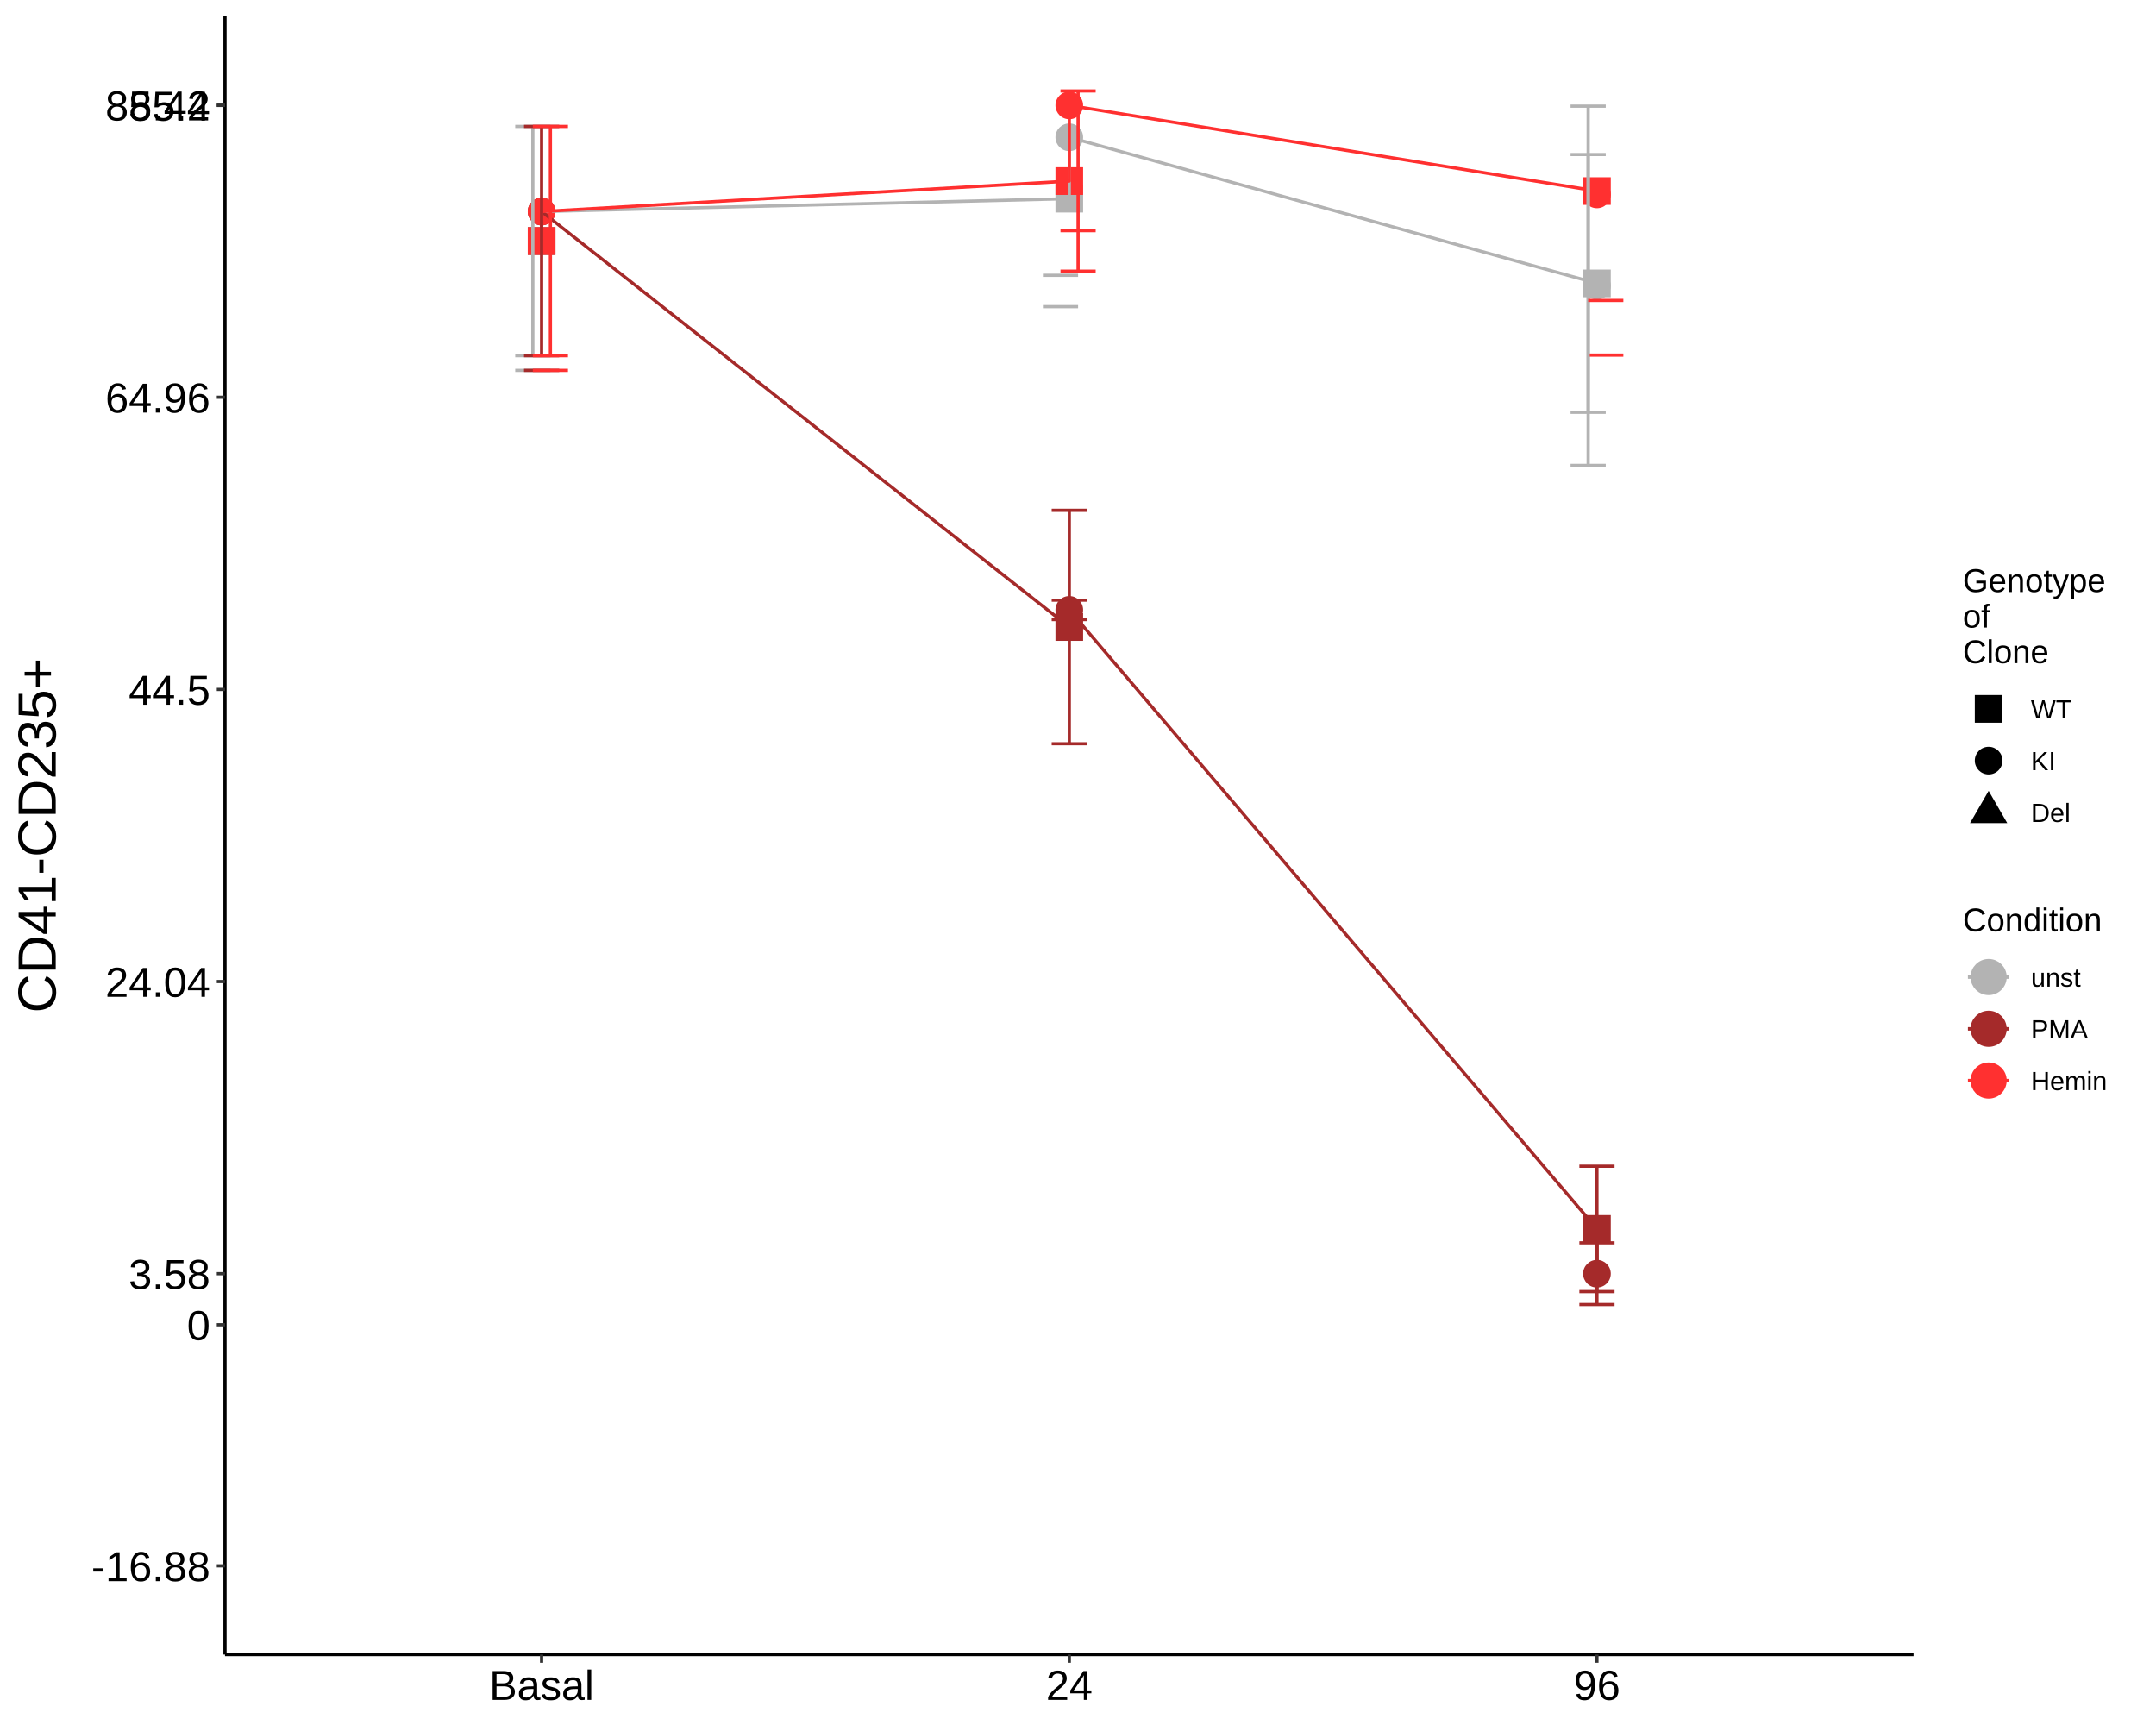
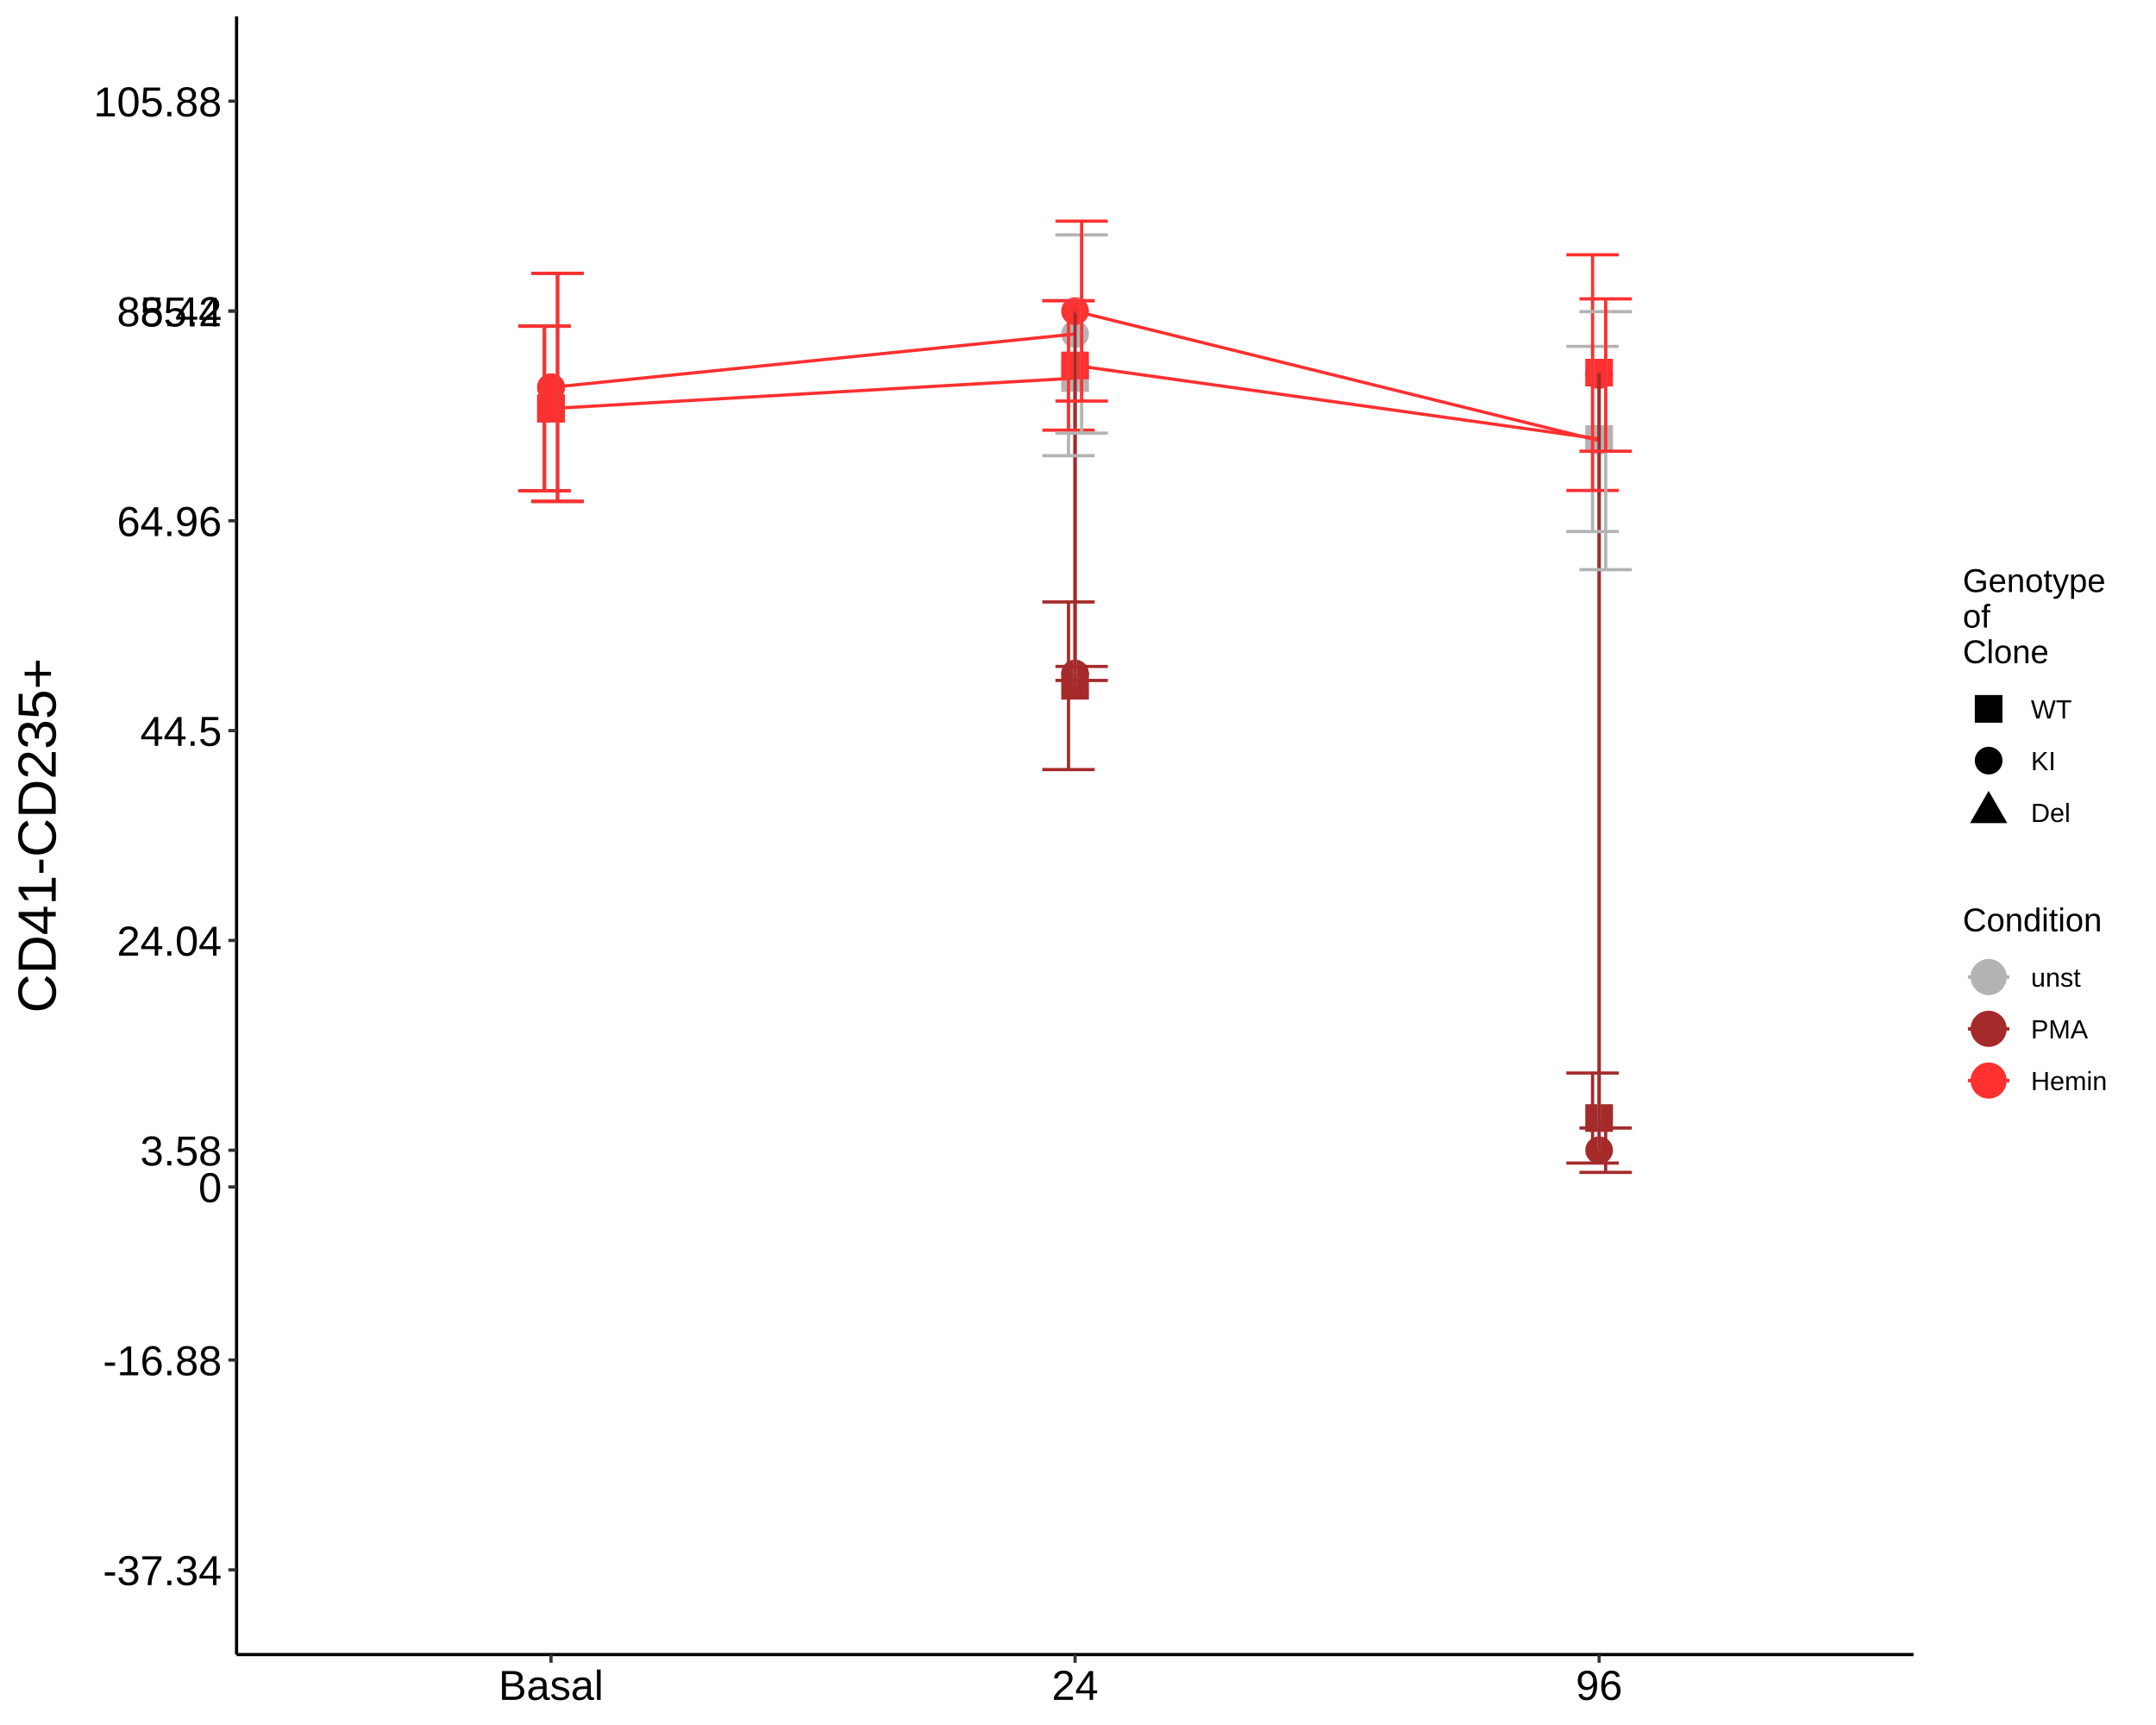
<svg xmlns="http://www.w3.org/2000/svg" class="svglite" width="720.00pt" height="576.00pt" viewBox="0 0 720.00 576.00">
  <defs>
    <style type="text/css">
    .svglite line, .svglite polyline, .svglite polygon, .svglite path, .svglite rect, .svglite circle {
      fill: none;
      stroke: #000000;
      stroke-linecap: round;
      stroke-linejoin: round;
      stroke-miterlimit: 10.00;
    }
  </style>
  </defs>
  <rect width="100%" height="100%" style="stroke: none; fill: #FFFFFF;" />
  <defs>
    <clipPath id="cpMC4wMHw3MjAuMDB8MC4wMHw1NzYuMDA=">
      <rect x="0.00" y="0.00" width="720.00" height="576.00" />
    </clipPath>
  </defs>
  <g clip-path="url(#cpMC4wMHw3MjAuMDB8MC4wMHw1NzYuMDA=)">
-     <rect x="0" y="0.00" width="720.00" height="576.00" style="stroke-width: 1.07; stroke: #FFFFFF; fill: #FFFFFF;" />
+     <rect x="0.00" y="0.00" width="720.00" height="576.00" style="stroke-width: 1.07; stroke: #FFFFFF; fill: #FFFFFF;" />
  </g>
  <defs>
-     <clipPath id="cpNzUuMTR8NjM5LjAzfDUuNDh8NTUyLjQ4">
-       <rect x="75.14" y="5.48" width="563.89" height="547.00" />
+     <clipPath id="cpNzkuMDB8NjM5LjAzfDUuNDh8NTUyLjQ4">
+       <rect x="79.00" y="5.48" width="560.03" height="547.00" />
    </clipPath>
  </defs>
-   <g clip-path="url(#cpNzUuMTR8NjM5LjAzfDUuNDh8NTUyLjQ4)">
-     <rect x="75.14" y="5.48" width="563.89" height="547.00" style="stroke-width: 1.07; stroke: none; fill: #FFFFFF;" />
-     <polygon points="176.25,85.10 185.49,85.10 185.49,75.87 176.25,75.87 " style="stroke-width: 2.83; stroke: none; fill: #B3B3B3;" />
-     <polygon points="352.47,70.96 361.71,70.96 361.71,61.72 352.47,61.72 " style="stroke-width: 2.83; stroke: none; fill: #B3B3B3;" />
-     <polygon points="528.69,99.25 537.92,99.25 537.92,90.01 528.69,90.01 " style="stroke-width: 2.83; stroke: none; fill: #B3B3B3;" />
-     <polygon points="176.25,85.10 185.49,85.10 185.49,75.87 176.25,75.87 " style="stroke-width: 2.83; stroke: none; fill: #A52A2A;" />
-     <polygon points="352.47,213.99 361.71,213.99 361.71,204.75 352.47,204.75 " style="stroke-width: 2.83; stroke: none; fill: #A52A2A;" />
-     <polygon points="528.69,414.96 537.92,414.96 537.92,405.73 528.69,405.73 " style="stroke-width: 2.83; stroke: none; fill: #A52A2A;" />
-     <polygon points="176.25,85.10 185.49,85.10 185.49,75.87 176.25,75.87 " style="stroke-width: 2.83; stroke: none; fill: #FF3030;" />
-     <polygon points="352.47,65.08 361.71,65.08 361.71,55.84 352.47,55.84 " style="stroke-width: 2.83; stroke: none; fill: #FF3030;" />
-     <polygon points="528.69,68.41 537.92,68.41 537.92,59.18 528.69,59.18 " style="stroke-width: 2.83; stroke: none; fill: #FF3030;" />
-     <circle cx="180.87" cy="70.63" r="4.62" style="stroke-width: 2.83; stroke: none; fill: #B3B3B3;" />
-     <circle cx="357.09" cy="45.84" r="4.62" style="stroke-width: 2.83; stroke: none; fill: #B3B3B3;" />
-     <circle cx="533.30" cy="95.42" r="4.62" style="stroke-width: 2.83; stroke: none; fill: #B3B3B3;" />
-     <circle cx="180.87" cy="70.63" r="4.62" style="stroke-width: 2.83; stroke: none; fill: #A52A2A;" />
-     <circle cx="357.09" cy="203.65" r="4.62" style="stroke-width: 2.83; stroke: none; fill: #A52A2A;" />
-     <circle cx="533.30" cy="425.30" r="4.62" style="stroke-width: 2.83; stroke: none; fill: #A52A2A;" />
-     <circle cx="180.87" cy="70.63" r="4.62" style="stroke-width: 2.83; stroke: none; fill: #FF3030;" />
-     <circle cx="357.09" cy="35.19" r="4.62" style="stroke-width: 2.83; stroke: none; fill: #FF3030;" />
-     <circle cx="533.30" cy="64.91" r="4.62" style="stroke-width: 2.83; stroke: none; fill: #FF3030;" />
-     <polyline points="180.87,80.48 180.87,70.63 357.09,66.34 357.09,45.84 533.30,94.63 533.30,95.42 " style="stroke-width: 1.07; stroke: #B3B3B3; stroke-linecap: butt;" />
-     <polyline points="180.87,80.48 180.87,70.63 357.09,209.37 357.09,203.65 533.30,410.34 533.30,425.30 " style="stroke-width: 1.07; stroke: #A52A2A; stroke-linecap: butt;" />
-     <polyline points="180.87,80.48 180.87,70.63 357.09,60.46 357.09,35.19 533.30,63.80 533.30,64.91 " style="stroke-width: 1.07; stroke: #FF3030; stroke-linecap: butt;" />
-     <polyline points="172.06,42.20 183.81,42.20 " style="stroke-width: 1.07; stroke: #B3B3B3; stroke-linecap: butt;" />
-     <polyline points="177.94,42.20 177.94,118.77 " style="stroke-width: 1.07; stroke: #B3B3B3; stroke-linecap: butt;" />
-     <polyline points="172.06,118.77 183.81,118.77 " style="stroke-width: 1.07; stroke: #B3B3B3; stroke-linecap: butt;" />
-     <polyline points="348.28,102.40 360.03,102.40 " style="stroke-width: 1.07; stroke: #B3B3B3; stroke-linecap: butt;" />
-     <polyline points="524.49,51.60 536.24,51.60 " style="stroke-width: 1.07; stroke: #B3B3B3; stroke-linecap: butt;" />
-     <polyline points="530.37,51.60 530.37,137.66 " style="stroke-width: 1.07; stroke: #B3B3B3; stroke-linecap: butt;" />
-     <polyline points="524.49,137.66 536.24,137.66 " style="stroke-width: 1.07; stroke: #B3B3B3; stroke-linecap: butt;" />
-     <polyline points="175.00,42.20 186.75,42.20 " style="stroke-width: 1.07; stroke: #A52A2A; stroke-linecap: butt;" />
-     <polyline points="180.87,42.20 180.87,118.77 " style="stroke-width: 1.07; stroke: #A52A2A; stroke-linecap: butt;" />
-     <polyline points="175.00,118.77 186.75,118.77 " style="stroke-width: 1.07; stroke: #A52A2A; stroke-linecap: butt;" />
-     <polyline points="351.21,170.40 362.96,170.40 " style="stroke-width: 1.07; stroke: #A52A2A; stroke-linecap: butt;" />
-     <polyline points="357.09,170.40 357.09,248.34 " style="stroke-width: 1.07; stroke: #A52A2A; stroke-linecap: butt;" />
-     <polyline points="351.21,248.34 362.96,248.34 " style="stroke-width: 1.07; stroke: #A52A2A; stroke-linecap: butt;" />
-     <polyline points="527.43,389.42 539.18,389.42 " style="stroke-width: 1.07; stroke: #A52A2A; stroke-linecap: butt;" />
-     <polyline points="533.30,389.42 533.30,431.27 " style="stroke-width: 1.07; stroke: #A52A2A; stroke-linecap: butt;" />
-     <polyline points="527.43,431.27 539.18,431.27 " style="stroke-width: 1.07; stroke: #A52A2A; stroke-linecap: butt;" />
-     <polyline points="177.94,42.20 189.68,42.20 " style="stroke-width: 1.07; stroke: #FF3030; stroke-linecap: butt;" />
-     <polyline points="183.81,42.20 183.81,118.77 " style="stroke-width: 1.07; stroke: #FF3030; stroke-linecap: butt;" />
-     <polyline points="177.94,118.77 189.68,118.77 " style="stroke-width: 1.07; stroke: #FF3030; stroke-linecap: butt;" />
-     <polyline points="354.15,30.38 365.90,30.38 " style="stroke-width: 1.07; stroke: #FF3030; stroke-linecap: butt;" />
-     <polyline points="360.03,30.38 360.03,90.54 " style="stroke-width: 1.07; stroke: #FF3030; stroke-linecap: butt;" />
-     <polyline points="354.15,90.54 365.90,90.54 " style="stroke-width: 1.07; stroke: #FF3030; stroke-linecap: butt;" />
-     <polyline points="530.37,118.58 542.12,118.58 " style="stroke-width: 1.07; stroke: #FF3030; stroke-linecap: butt;" />
-     <polyline points="172.06,123.66 183.81,123.66 " style="stroke-width: 1.07; stroke: #B3B3B3; stroke-linecap: butt;" />
-     <polyline points="348.28,91.93 360.03,91.93 " style="stroke-width: 1.07; stroke: #B3B3B3; stroke-linecap: butt;" />
-     <polyline points="524.49,35.44 536.24,35.44 " style="stroke-width: 1.07; stroke: #B3B3B3; stroke-linecap: butt;" />
-     <polyline points="530.37,35.44 530.37,155.40 " style="stroke-width: 1.07; stroke: #B3B3B3; stroke-linecap: butt;" />
-     <polyline points="524.49,155.40 536.24,155.40 " style="stroke-width: 1.07; stroke: #B3B3B3; stroke-linecap: butt;" />
-     <polyline points="175.00,123.66 186.75,123.66 " style="stroke-width: 1.07; stroke: #A52A2A; stroke-linecap: butt;" />
-     <polyline points="351.21,200.40 362.96,200.40 " style="stroke-width: 1.07; stroke: #A52A2A; stroke-linecap: butt;" />
-     <polyline points="357.09,200.40 357.09,206.89 " style="stroke-width: 1.07; stroke: #A52A2A; stroke-linecap: butt;" />
-     <polyline points="351.21,206.89 362.96,206.89 " style="stroke-width: 1.07; stroke: #A52A2A; stroke-linecap: butt;" />
-     <polyline points="527.43,415.00 539.18,415.00 " style="stroke-width: 1.07; stroke: #A52A2A; stroke-linecap: butt;" />
-     <polyline points="533.30,415.00 533.30,435.60 " style="stroke-width: 1.07; stroke: #A52A2A; stroke-linecap: butt;" />
-     <polyline points="527.43,435.60 539.18,435.60 " style="stroke-width: 1.07; stroke: #A52A2A; stroke-linecap: butt;" />
-     <polyline points="177.94,123.66 189.68,123.66 " style="stroke-width: 1.07; stroke: #FF3030; stroke-linecap: butt;" />
-     <polyline points="354.15,77.01 365.90,77.01 " style="stroke-width: 1.07; stroke: #FF3030; stroke-linecap: butt;" />
-     <polyline points="530.37,100.32 542.12,100.32 " style="stroke-width: 1.07; stroke: #FF3030; stroke-linecap: butt;" />
+   <g clip-path="url(#cpNzkuMDB8NjM5LjAzfDUuNDh8NTUyLjQ4)">
+     <rect x="79.00" y="5.48" width="560.03" height="547.00" style="stroke-width: 1.07; stroke: none; fill: #FFFFFF;" />
+     <polygon points="179.39,141.03 188.63,141.03 188.63,131.80 179.39,131.80 " style="stroke-width: 2.83; stroke: none; fill: #B3B3B3;" />
+     <polygon points="354.40,130.87 363.64,130.87 363.64,121.64 354.40,121.64 " style="stroke-width: 2.83; stroke: none; fill: #B3B3B3;" />
+     <polygon points="529.41,151.19 538.65,151.19 538.65,141.96 529.41,141.96 " style="stroke-width: 2.83; stroke: none; fill: #B3B3B3;" />
+     <polygon points="179.39,141.03 188.63,141.03 188.63,131.80 179.39,131.80 " style="stroke-width: 2.83; stroke: none; fill: #A52A2A;" />
+     <polygon points="354.40,233.60 363.64,233.60 363.64,224.37 354.40,224.37 " style="stroke-width: 2.83; stroke: none; fill: #A52A2A;" />
+     <polygon points="529.41,377.95 538.65,377.95 538.65,368.71 529.41,368.71 " style="stroke-width: 2.83; stroke: none; fill: #A52A2A;" />
+     <polygon points="179.39,141.03 188.63,141.03 188.63,131.80 179.39,131.80 " style="stroke-width: 2.83; stroke: none; fill: #FF3030;" />
+     <polygon points="354.40,126.65 363.64,126.65 363.64,117.42 354.40,117.42 " style="stroke-width: 2.83; stroke: none; fill: #FF3030;" />
+     <polygon points="529.41,129.05 538.65,129.05 538.65,119.81 529.41,119.81 " style="stroke-width: 2.83; stroke: none; fill: #FF3030;" />
+     <circle cx="184.01" cy="129.34" r="4.62" style="stroke-width: 2.83; stroke: none; fill: #B3B3B3;" />
+     <circle cx="359.02" cy="111.53" r="4.62" style="stroke-width: 2.83; stroke: none; fill: #B3B3B3;" />
+     <circle cx="534.03" cy="147.14" r="4.62" style="stroke-width: 2.83; stroke: none; fill: #B3B3B3;" />
+     <circle cx="184.01" cy="129.34" r="4.62" style="stroke-width: 2.83; stroke: none; fill: #A52A2A;" />
+     <circle cx="359.02" cy="224.88" r="4.62" style="stroke-width: 2.83; stroke: none; fill: #A52A2A;" />
+     <circle cx="534.03" cy="384.07" r="4.62" style="stroke-width: 2.83; stroke: none; fill: #A52A2A;" />
+     <circle cx="184.01" cy="129.34" r="4.62" style="stroke-width: 2.83; stroke: none; fill: #FF3030;" />
+     <circle cx="359.02" cy="103.88" r="4.62" style="stroke-width: 2.83; stroke: none; fill: #FF3030;" />
+     <circle cx="534.03" cy="125.23" r="4.62" style="stroke-width: 2.83; stroke: none; fill: #FF3030;" />
+     <line x1="184.01" y1="136.42" x2="184.01" y2="136.42" style="stroke-width: 1.07; stroke: #B3B3B3; stroke-linecap: butt;" />
+     <line x1="184.01" y1="136.42" x2="184.01" y2="136.42" style="stroke-width: 1.07; stroke: #A52A2A; stroke-linecap: butt;" />
+     <line x1="184.01" y1="136.42" x2="359.02" y2="126.26" style="stroke-width: 1.07; stroke: #FF3030; stroke-linecap: butt;" />
+     <line x1="359.02" y1="126.26" x2="359.02" y2="228.98" style="stroke-width: 1.07; stroke: #B3B3B3; stroke-linecap: butt;" />
+     <line x1="359.02" y1="228.98" x2="359.02" y2="122.03" style="stroke-width: 1.07; stroke: #A52A2A; stroke-linecap: butt;" />
+     <line x1="359.02" y1="122.03" x2="534.03" y2="146.57" style="stroke-width: 1.07; stroke: #FF3030; stroke-linecap: butt;" />
+     <line x1="534.03" y1="146.57" x2="534.03" y2="373.33" style="stroke-width: 1.07; stroke: #B3B3B3; stroke-linecap: butt;" />
+     <line x1="534.03" y1="373.33" x2="534.03" y2="124.43" style="stroke-width: 1.07; stroke: #A52A2A; stroke-linecap: butt;" />
+     <line x1="184.01" y1="129.34" x2="184.01" y2="129.34" style="stroke-width: 1.07; stroke: #B3B3B3; stroke-linecap: butt;" />
+     <line x1="184.01" y1="129.34" x2="184.01" y2="129.34" style="stroke-width: 1.07; stroke: #A52A2A; stroke-linecap: butt;" />
+     <line x1="184.01" y1="129.34" x2="359.02" y2="111.53" style="stroke-width: 1.07; stroke: #FF3030; stroke-linecap: butt;" />
+     <line x1="359.02" y1="111.53" x2="359.02" y2="224.88" style="stroke-width: 1.07; stroke: #B3B3B3; stroke-linecap: butt;" />
+     <line x1="359.02" y1="224.88" x2="359.02" y2="103.88" style="stroke-width: 1.07; stroke: #A52A2A; stroke-linecap: butt;" />
+     <line x1="359.02" y1="103.88" x2="534.03" y2="147.14" style="stroke-width: 1.07; stroke: #FF3030; stroke-linecap: butt;" />
+     <line x1="534.03" y1="147.14" x2="534.03" y2="384.07" style="stroke-width: 1.07; stroke: #B3B3B3; stroke-linecap: butt;" />
+     <line x1="534.03" y1="384.07" x2="534.03" y2="125.23" style="stroke-width: 1.07; stroke: #A52A2A; stroke-linecap: butt;" />
+     <polyline points="173.07,108.92 190.57,108.92 " style="stroke-width: 1.07; stroke: #B3B3B3; stroke-linecap: butt;" />
+     <polyline points="181.82,108.92 181.82,163.91 " style="stroke-width: 1.07; stroke: #B3B3B3; stroke-linecap: butt;" />
+     <polyline points="173.07,163.91 190.57,163.91 " style="stroke-width: 1.07; stroke: #B3B3B3; stroke-linecap: butt;" />
+     <polyline points="348.08,100.35 365.58,100.35 " style="stroke-width: 1.07; stroke: #B3B3B3; stroke-linecap: butt;" />
+     <polyline points="356.83,100.35 356.83,152.16 " style="stroke-width: 1.07; stroke: #B3B3B3; stroke-linecap: butt;" />
+     <polyline points="348.08,152.16 365.58,152.16 " style="stroke-width: 1.07; stroke: #B3B3B3; stroke-linecap: butt;" />
+     <polyline points="523.09,115.67 540.59,115.67 " style="stroke-width: 1.07; stroke: #B3B3B3; stroke-linecap: butt;" />
+     <polyline points="531.84,115.67 531.84,177.48 " style="stroke-width: 1.07; stroke: #B3B3B3; stroke-linecap: butt;" />
+     <polyline points="523.09,177.48 540.59,177.48 " style="stroke-width: 1.07; stroke: #B3B3B3; stroke-linecap: butt;" />
+     <polyline points="173.07,108.92 190.57,108.92 " style="stroke-width: 1.07; stroke: #A52A2A; stroke-linecap: butt;" />
+     <polyline points="181.82,108.92 181.82,163.91 " style="stroke-width: 1.07; stroke: #A52A2A; stroke-linecap: butt;" />
+     <polyline points="173.07,163.91 190.57,163.91 " style="stroke-width: 1.07; stroke: #A52A2A; stroke-linecap: butt;" />
+     <polyline points="348.08,201.00 365.58,201.00 " style="stroke-width: 1.07; stroke: #A52A2A; stroke-linecap: butt;" />
+     <polyline points="356.83,201.00 356.83,256.97 " style="stroke-width: 1.07; stroke: #A52A2A; stroke-linecap: butt;" />
+     <polyline points="348.08,256.97 365.58,256.97 " style="stroke-width: 1.07; stroke: #A52A2A; stroke-linecap: butt;" />
+     <polyline points="523.09,358.30 540.59,358.30 " style="stroke-width: 1.07; stroke: #A52A2A; stroke-linecap: butt;" />
+     <polyline points="531.84,358.30 531.84,388.36 " style="stroke-width: 1.07; stroke: #A52A2A; stroke-linecap: butt;" />
+     <polyline points="523.09,388.36 540.59,388.36 " style="stroke-width: 1.07; stroke: #A52A2A; stroke-linecap: butt;" />
+     <polyline points="173.07,108.92 190.57,108.92 " style="stroke-width: 1.07; stroke: #FF3030; stroke-linecap: butt;" />
+     <polyline points="181.82,108.92 181.82,163.91 " style="stroke-width: 1.07; stroke: #FF3030; stroke-linecap: butt;" />
+     <polyline points="173.07,163.91 190.57,163.91 " style="stroke-width: 1.07; stroke: #FF3030; stroke-linecap: butt;" />
+     <polyline points="348.08,100.43 365.58,100.43 " style="stroke-width: 1.07; stroke: #FF3030; stroke-linecap: butt;" />
+     <polyline points="356.83,100.43 356.83,143.64 " style="stroke-width: 1.07; stroke: #FF3030; stroke-linecap: butt;" />
+     <polyline points="348.08,143.64 365.58,143.64 " style="stroke-width: 1.07; stroke: #FF3030; stroke-linecap: butt;" />
+     <polyline points="523.09,85.08 540.59,85.08 " style="stroke-width: 1.07; stroke: #FF3030; stroke-linecap: butt;" />
+     <polyline points="531.84,85.08 531.84,163.78 " style="stroke-width: 1.07; stroke: #FF3030; stroke-linecap: butt;" />
+     <polyline points="523.09,163.78 540.59,163.78 " style="stroke-width: 1.07; stroke: #FF3030; stroke-linecap: butt;" />
+     <polyline points="177.45,91.25 194.95,91.25 " style="stroke-width: 1.07; stroke: #B3B3B3; stroke-linecap: butt;" />
+     <polyline points="186.20,91.25 186.20,167.43 " style="stroke-width: 1.07; stroke: #B3B3B3; stroke-linecap: butt;" />
+     <polyline points="177.45,167.43 194.95,167.43 " style="stroke-width: 1.07; stroke: #B3B3B3; stroke-linecap: butt;" />
+     <polyline points="352.46,78.43 369.96,78.43 " style="stroke-width: 1.07; stroke: #B3B3B3; stroke-linecap: butt;" />
+     <polyline points="361.21,78.43 361.21,144.64 " style="stroke-width: 1.07; stroke: #B3B3B3; stroke-linecap: butt;" />
+     <polyline points="352.46,144.64 369.96,144.64 " style="stroke-width: 1.07; stroke: #B3B3B3; stroke-linecap: butt;" />
+     <polyline points="527.47,104.07 544.97,104.07 " style="stroke-width: 1.07; stroke: #B3B3B3; stroke-linecap: butt;" />
+     <polyline points="536.22,104.07 536.22,190.22 " style="stroke-width: 1.07; stroke: #B3B3B3; stroke-linecap: butt;" />
+     <polyline points="527.47,190.22 544.97,190.22 " style="stroke-width: 1.07; stroke: #B3B3B3; stroke-linecap: butt;" />
+     <polyline points="177.45,91.25 194.95,91.25 " style="stroke-width: 1.07; stroke: #A52A2A; stroke-linecap: butt;" />
+     <polyline points="186.20,91.25 186.20,167.43 " style="stroke-width: 1.07; stroke: #A52A2A; stroke-linecap: butt;" />
+     <polyline points="177.45,167.43 194.95,167.43 " style="stroke-width: 1.07; stroke: #A52A2A; stroke-linecap: butt;" />
+     <polyline points="352.46,222.54 369.96,222.54 " style="stroke-width: 1.07; stroke: #A52A2A; stroke-linecap: butt;" />
+     <polyline points="361.21,222.54 361.21,227.21 " style="stroke-width: 1.07; stroke: #A52A2A; stroke-linecap: butt;" />
+     <polyline points="352.46,227.21 369.96,227.21 " style="stroke-width: 1.07; stroke: #A52A2A; stroke-linecap: butt;" />
+     <polyline points="527.47,376.67 544.97,376.67 " style="stroke-width: 1.07; stroke: #A52A2A; stroke-linecap: butt;" />
+     <polyline points="536.22,376.67 536.22,391.47 " style="stroke-width: 1.07; stroke: #A52A2A; stroke-linecap: butt;" />
+     <polyline points="527.47,391.47 544.97,391.47 " style="stroke-width: 1.07; stroke: #A52A2A; stroke-linecap: butt;" />
+     <polyline points="177.45,91.25 194.95,91.25 " style="stroke-width: 1.07; stroke: #FF3030; stroke-linecap: butt;" />
+     <polyline points="186.20,91.25 186.20,167.43 " style="stroke-width: 1.07; stroke: #FF3030; stroke-linecap: butt;" />
+     <polyline points="177.45,167.43 194.95,167.43 " style="stroke-width: 1.07; stroke: #FF3030; stroke-linecap: butt;" />
+     <polyline points="352.46,73.85 369.96,73.85 " style="stroke-width: 1.07; stroke: #FF3030; stroke-linecap: butt;" />
+     <polyline points="361.21,73.85 361.21,133.92 " style="stroke-width: 1.07; stroke: #FF3030; stroke-linecap: butt;" />
+     <polyline points="352.46,133.92 369.96,133.92 " style="stroke-width: 1.07; stroke: #FF3030; stroke-linecap: butt;" />
+     <polyline points="527.47,99.80 544.97,99.80 " style="stroke-width: 1.07; stroke: #FF3030; stroke-linecap: butt;" />
+     <polyline points="536.22,99.80 536.22,150.66 " style="stroke-width: 1.07; stroke: #FF3030; stroke-linecap: butt;" />
+     <polyline points="527.47,150.66 544.97,150.66 " style="stroke-width: 1.07; stroke: #FF3030; stroke-linecap: butt;" />
  </g>
  <g clip-path="url(#cpMC4wMHw3MjAuMDB8MC4wMHw1NzYuMDA=)">
-     <polyline points="75.14,552.48 75.14,5.48 " style="stroke-width: 1.07; stroke-linecap: butt;" />
-     <text x="70.21" y="527.95" text-anchor="end" style="font-size: 14.00px; font-family: Arimo;" textLength="45.12px" lengthAdjust="spacingAndGlyphs">-16.88</text>
-     <text x="70.21" y="447.45" text-anchor="end" style="font-size: 14.00px; font-family: Arimo;" textLength="8.91px" lengthAdjust="spacingAndGlyphs">0</text>
-     <text x="70.21" y="430.40" text-anchor="end" style="font-size: 14.00px; font-family: Arimo;" textLength="31.17px" lengthAdjust="spacingAndGlyphs">3.58</text>
-     <text x="70.21" y="332.85" text-anchor="end" style="font-size: 14.00px; font-family: Arimo;" textLength="40.08px" lengthAdjust="spacingAndGlyphs">24.04</text>
-     <text x="70.21" y="235.31" text-anchor="end" style="font-size: 14.00px; font-family: Arimo;" textLength="31.17px" lengthAdjust="spacingAndGlyphs">44.5</text>
-     <text x="70.21" y="137.76" text-anchor="end" style="font-size: 14.00px; font-family: Arimo;" textLength="40.08px" lengthAdjust="spacingAndGlyphs">64.96</text>
-     <text x="70.21" y="40.29" text-anchor="end" style="font-size: 14.00px; font-family: Arimo;" textLength="31.17px" lengthAdjust="spacingAndGlyphs">85.4</text>
-     <text x="70.21" y="40.21" text-anchor="end" style="font-size: 14.00px; font-family: Arimo;" textLength="40.08px" lengthAdjust="spacingAndGlyphs">85.42</text>
-     <polyline points="72.40,522.85 75.14,522.85 " style="stroke-width: 1.07; stroke: #333333; stroke-linecap: butt;" />
-     <polyline points="72.40,442.35 75.14,442.35 " style="stroke-width: 1.07; stroke: #333333; stroke-linecap: butt;" />
-     <polyline points="72.40,425.30 75.14,425.30 " style="stroke-width: 1.07; stroke: #333333; stroke-linecap: butt;" />
-     <polyline points="72.40,327.75 75.14,327.75 " style="stroke-width: 1.07; stroke: #333333; stroke-linecap: butt;" />
-     <polyline points="72.40,230.21 75.14,230.21 " style="stroke-width: 1.07; stroke: #333333; stroke-linecap: butt;" />
-     <polyline points="72.40,132.66 75.14,132.66 " style="stroke-width: 1.07; stroke: #333333; stroke-linecap: butt;" />
-     <polyline points="72.40,35.19 75.14,35.19 " style="stroke-width: 1.07; stroke: #333333; stroke-linecap: butt;" />
-     <polyline points="72.40,35.11 75.14,35.11 " style="stroke-width: 1.07; stroke: #333333; stroke-linecap: butt;" />
-     <polyline points="75.14,552.48 639.03,552.48 " style="stroke-width: 1.07; stroke-linecap: butt;" />
-     <polyline points="180.87,555.22 180.87,552.48 " style="stroke-width: 1.07; stroke: #333333; stroke-linecap: butt;" />
-     <polyline points="357.09,555.22 357.09,552.48 " style="stroke-width: 1.07; stroke: #333333; stroke-linecap: butt;" />
-     <polyline points="533.30,555.22 533.30,552.48 " style="stroke-width: 1.07; stroke: #333333; stroke-linecap: butt;" />
-     <text x="180.87" y="567.61" text-anchor="middle" style="font-size: 14.00px; font-family: Arimo;" textLength="37.94px" lengthAdjust="spacingAndGlyphs">Basal</text>
-     <text x="357.09" y="567.61" text-anchor="middle" style="font-size: 14.00px; font-family: Arimo;" textLength="17.81px" lengthAdjust="spacingAndGlyphs">24</text>
-     <text x="533.30" y="567.61" text-anchor="middle" style="font-size: 14.00px; font-family: Arimo;" textLength="17.81px" lengthAdjust="spacingAndGlyphs">96</text>
+     <polyline points="79.00,552.48 79.00,5.48 " style="stroke-width: 1.07; stroke-linecap: butt;" />
+     <text x="74.07" y="529.29" text-anchor="end" style="font-size: 14.00px; font-family: Arimo;" textLength="45.12px" lengthAdjust="spacingAndGlyphs">-37.34</text>
+     <text x="74.07" y="459.23" text-anchor="end" style="font-size: 14.00px; font-family: Arimo;" textLength="45.12px" lengthAdjust="spacingAndGlyphs">-16.88</text>
+     <text x="74.07" y="401.42" text-anchor="end" style="font-size: 14.00px; font-family: Arimo;" textLength="8.91px" lengthAdjust="spacingAndGlyphs">0</text>
+     <text x="74.07" y="389.17" text-anchor="end" style="font-size: 14.00px; font-family: Arimo;" textLength="31.17px" lengthAdjust="spacingAndGlyphs">3.58</text>
+     <text x="74.07" y="319.11" text-anchor="end" style="font-size: 14.00px; font-family: Arimo;" textLength="40.08px" lengthAdjust="spacingAndGlyphs">24.04</text>
+     <text x="74.07" y="249.05" text-anchor="end" style="font-size: 14.00px; font-family: Arimo;" textLength="31.17px" lengthAdjust="spacingAndGlyphs">44.5</text>
+     <text x="74.07" y="178.99" text-anchor="end" style="font-size: 14.00px; font-family: Arimo;" textLength="40.08px" lengthAdjust="spacingAndGlyphs">64.96</text>
+     <text x="74.07" y="108.99" text-anchor="end" style="font-size: 14.00px; font-family: Arimo;" textLength="31.17px" lengthAdjust="spacingAndGlyphs">85.4</text>
+     <text x="74.07" y="108.93" text-anchor="end" style="font-size: 14.00px; font-family: Arimo;" textLength="40.08px" lengthAdjust="spacingAndGlyphs">85.42</text>
+     <text x="74.07" y="38.87" text-anchor="end" style="font-size: 14.00px; font-family: Arimo;" textLength="48.98px" lengthAdjust="spacingAndGlyphs">105.88</text>
+     <polyline points="76.26,524.19 79.00,524.19 " style="stroke-width: 1.07; stroke: #333333; stroke-linecap: butt;" />
+     <polyline points="76.26,454.13 79.00,454.13 " style="stroke-width: 1.07; stroke: #333333; stroke-linecap: butt;" />
+     <polyline points="76.26,396.32 79.00,396.32 " style="stroke-width: 1.07; stroke: #333333; stroke-linecap: butt;" />
+     <polyline points="76.26,384.07 79.00,384.07 " style="stroke-width: 1.07; stroke: #333333; stroke-linecap: butt;" />
+     <polyline points="76.26,314.01 79.00,314.01 " style="stroke-width: 1.07; stroke: #333333; stroke-linecap: butt;" />
+     <polyline points="76.26,243.95 79.00,243.95 " style="stroke-width: 1.07; stroke: #333333; stroke-linecap: butt;" />
+     <polyline points="76.26,173.89 79.00,173.89 " style="stroke-width: 1.07; stroke: #333333; stroke-linecap: butt;" />
+     <polyline points="76.26,103.88 79.00,103.88 " style="stroke-width: 1.07; stroke: #333333; stroke-linecap: butt;" />
+     <polyline points="76.26,103.83 79.00,103.83 " style="stroke-width: 1.07; stroke: #333333; stroke-linecap: butt;" />
+     <polyline points="76.26,33.77 79.00,33.77 " style="stroke-width: 1.07; stroke: #333333; stroke-linecap: butt;" />
+     <polyline points="79.00,552.48 639.03,552.48 " style="stroke-width: 1.07; stroke-linecap: butt;" />
+     <polyline points="184.01,555.22 184.01,552.48 " style="stroke-width: 1.07; stroke: #333333; stroke-linecap: butt;" />
+     <polyline points="359.02,555.22 359.02,552.48 " style="stroke-width: 1.07; stroke: #333333; stroke-linecap: butt;" />
+     <polyline points="534.03,555.22 534.03,552.48 " style="stroke-width: 1.07; stroke: #333333; stroke-linecap: butt;" />
+     <text x="184.01" y="567.61" text-anchor="middle" style="font-size: 14.00px; font-family: Arimo;" textLength="37.94px" lengthAdjust="spacingAndGlyphs">Basal</text>
+     <text x="359.02" y="567.61" text-anchor="middle" style="font-size: 14.00px; font-family: Arimo;" textLength="17.81px" lengthAdjust="spacingAndGlyphs">24</text>
+     <text x="534.03" y="567.61" text-anchor="middle" style="font-size: 14.00px; font-family: Arimo;" textLength="17.81px" lengthAdjust="spacingAndGlyphs">96</text>
    <text transform="translate(18.61,278.98) rotate(-90)" text-anchor="middle" style="font-size: 18.00px; font-family: Arimo;" textLength="131.72px" lengthAdjust="spacingAndGlyphs">CD41-CD235+</text>
    <rect x="649.99" y="183.03" width="64.53" height="102.35" style="stroke-width: 1.07; stroke: none; fill: #FFFFFF;" />
    <text x="655.47" y="197.68" style="font-size: 11.00px; font-family: Arimo;" textLength="53.57px" lengthAdjust="spacingAndGlyphs">Genotype</text>
    <text x="655.47" y="209.56" style="font-size: 11.00px; font-family: Arimo;" textLength="10.61px" lengthAdjust="spacingAndGlyphs">of</text>
    <text x="655.47" y="221.44" style="font-size: 11.00px; font-family: Arimo;" textLength="31.21px" lengthAdjust="spacingAndGlyphs">Clone</text>
    <polygon points="659.49,241.32 668.73,241.32 668.73,232.08 659.49,232.08 " style="stroke-width: 2.83; stroke: none; fill: #000000;" />
    <circle cx="664.11" cy="253.98" r="4.62" style="stroke-width: 2.83; stroke: none; fill: #000000;" />
    <polygon points="664.11,264.08 670.33,274.85 657.89,274.85 " style="stroke-width: 2.83; stroke: none; fill: #000000;" />
    <text x="678.23" y="239.91" style="font-size: 8.80px; font-family: Arimo;" textLength="14.07px" lengthAdjust="spacingAndGlyphs">WT</text>
    <text x="678.23" y="257.19" style="font-size: 8.80px; font-family: Arimo;" textLength="8.36px" lengthAdjust="spacingAndGlyphs">KI</text>
    <text x="678.23" y="274.47" style="font-size: 8.80px; font-family: Arimo;" textLength="14.64px" lengthAdjust="spacingAndGlyphs">Del</text>
    <rect x="649.99" y="296.34" width="63.46" height="78.59" style="stroke-width: 1.07; stroke: none; fill: #FFFFFF;" />
    <text x="655.47" y="310.98" style="font-size: 11.00px; font-family: Arimo;" textLength="52.50px" lengthAdjust="spacingAndGlyphs">Condition</text>
    <circle cx="664.11" cy="326.25" r="4.62" style="stroke-width: 2.83; stroke: #B3B3B3; fill: #B3B3B3;" />
    <line x1="657.20" y1="326.25" x2="671.03" y2="326.25" style="stroke-width: 1.07; stroke: #B3B3B3; stroke-linecap: butt;" />
    <line x1="657.20" y1="326.25" x2="671.03" y2="326.25" style="stroke-width: 1.07; stroke: #B3B3B3; stroke-linecap: butt;" />
    <circle cx="664.11" cy="343.53" r="4.62" style="stroke-width: 2.83; stroke: #A52A2A; fill: #A52A2A;" />
    <line x1="657.20" y1="343.53" x2="671.03" y2="343.53" style="stroke-width: 1.07; stroke: #A52A2A; stroke-linecap: butt;" />
    <line x1="657.20" y1="343.53" x2="671.03" y2="343.53" style="stroke-width: 1.07; stroke: #A52A2A; stroke-linecap: butt;" />
    <circle cx="664.11" cy="360.81" r="4.62" style="stroke-width: 2.83; stroke: #FF3030; fill: #FF3030;" />
    <line x1="657.20" y1="360.81" x2="671.03" y2="360.81" style="stroke-width: 1.07; stroke: #FF3030; stroke-linecap: butt;" />
    <line x1="657.20" y1="360.81" x2="671.03" y2="360.81" style="stroke-width: 1.07; stroke: #FF3030; stroke-linecap: butt;" />
    <text x="678.23" y="329.46" style="font-size: 8.80px; font-family: Arimo;" textLength="19.18px" lengthAdjust="spacingAndGlyphs">unst</text>
    <text x="678.23" y="346.74" style="font-size: 8.80px; font-family: Arimo;" textLength="18.91px" lengthAdjust="spacingAndGlyphs">PMA</text>
    <text x="678.23" y="364.02" style="font-size: 8.80px; font-family: Arimo;" textLength="28.62px" lengthAdjust="spacingAndGlyphs">Hemin</text>
  </g>
</svg>
